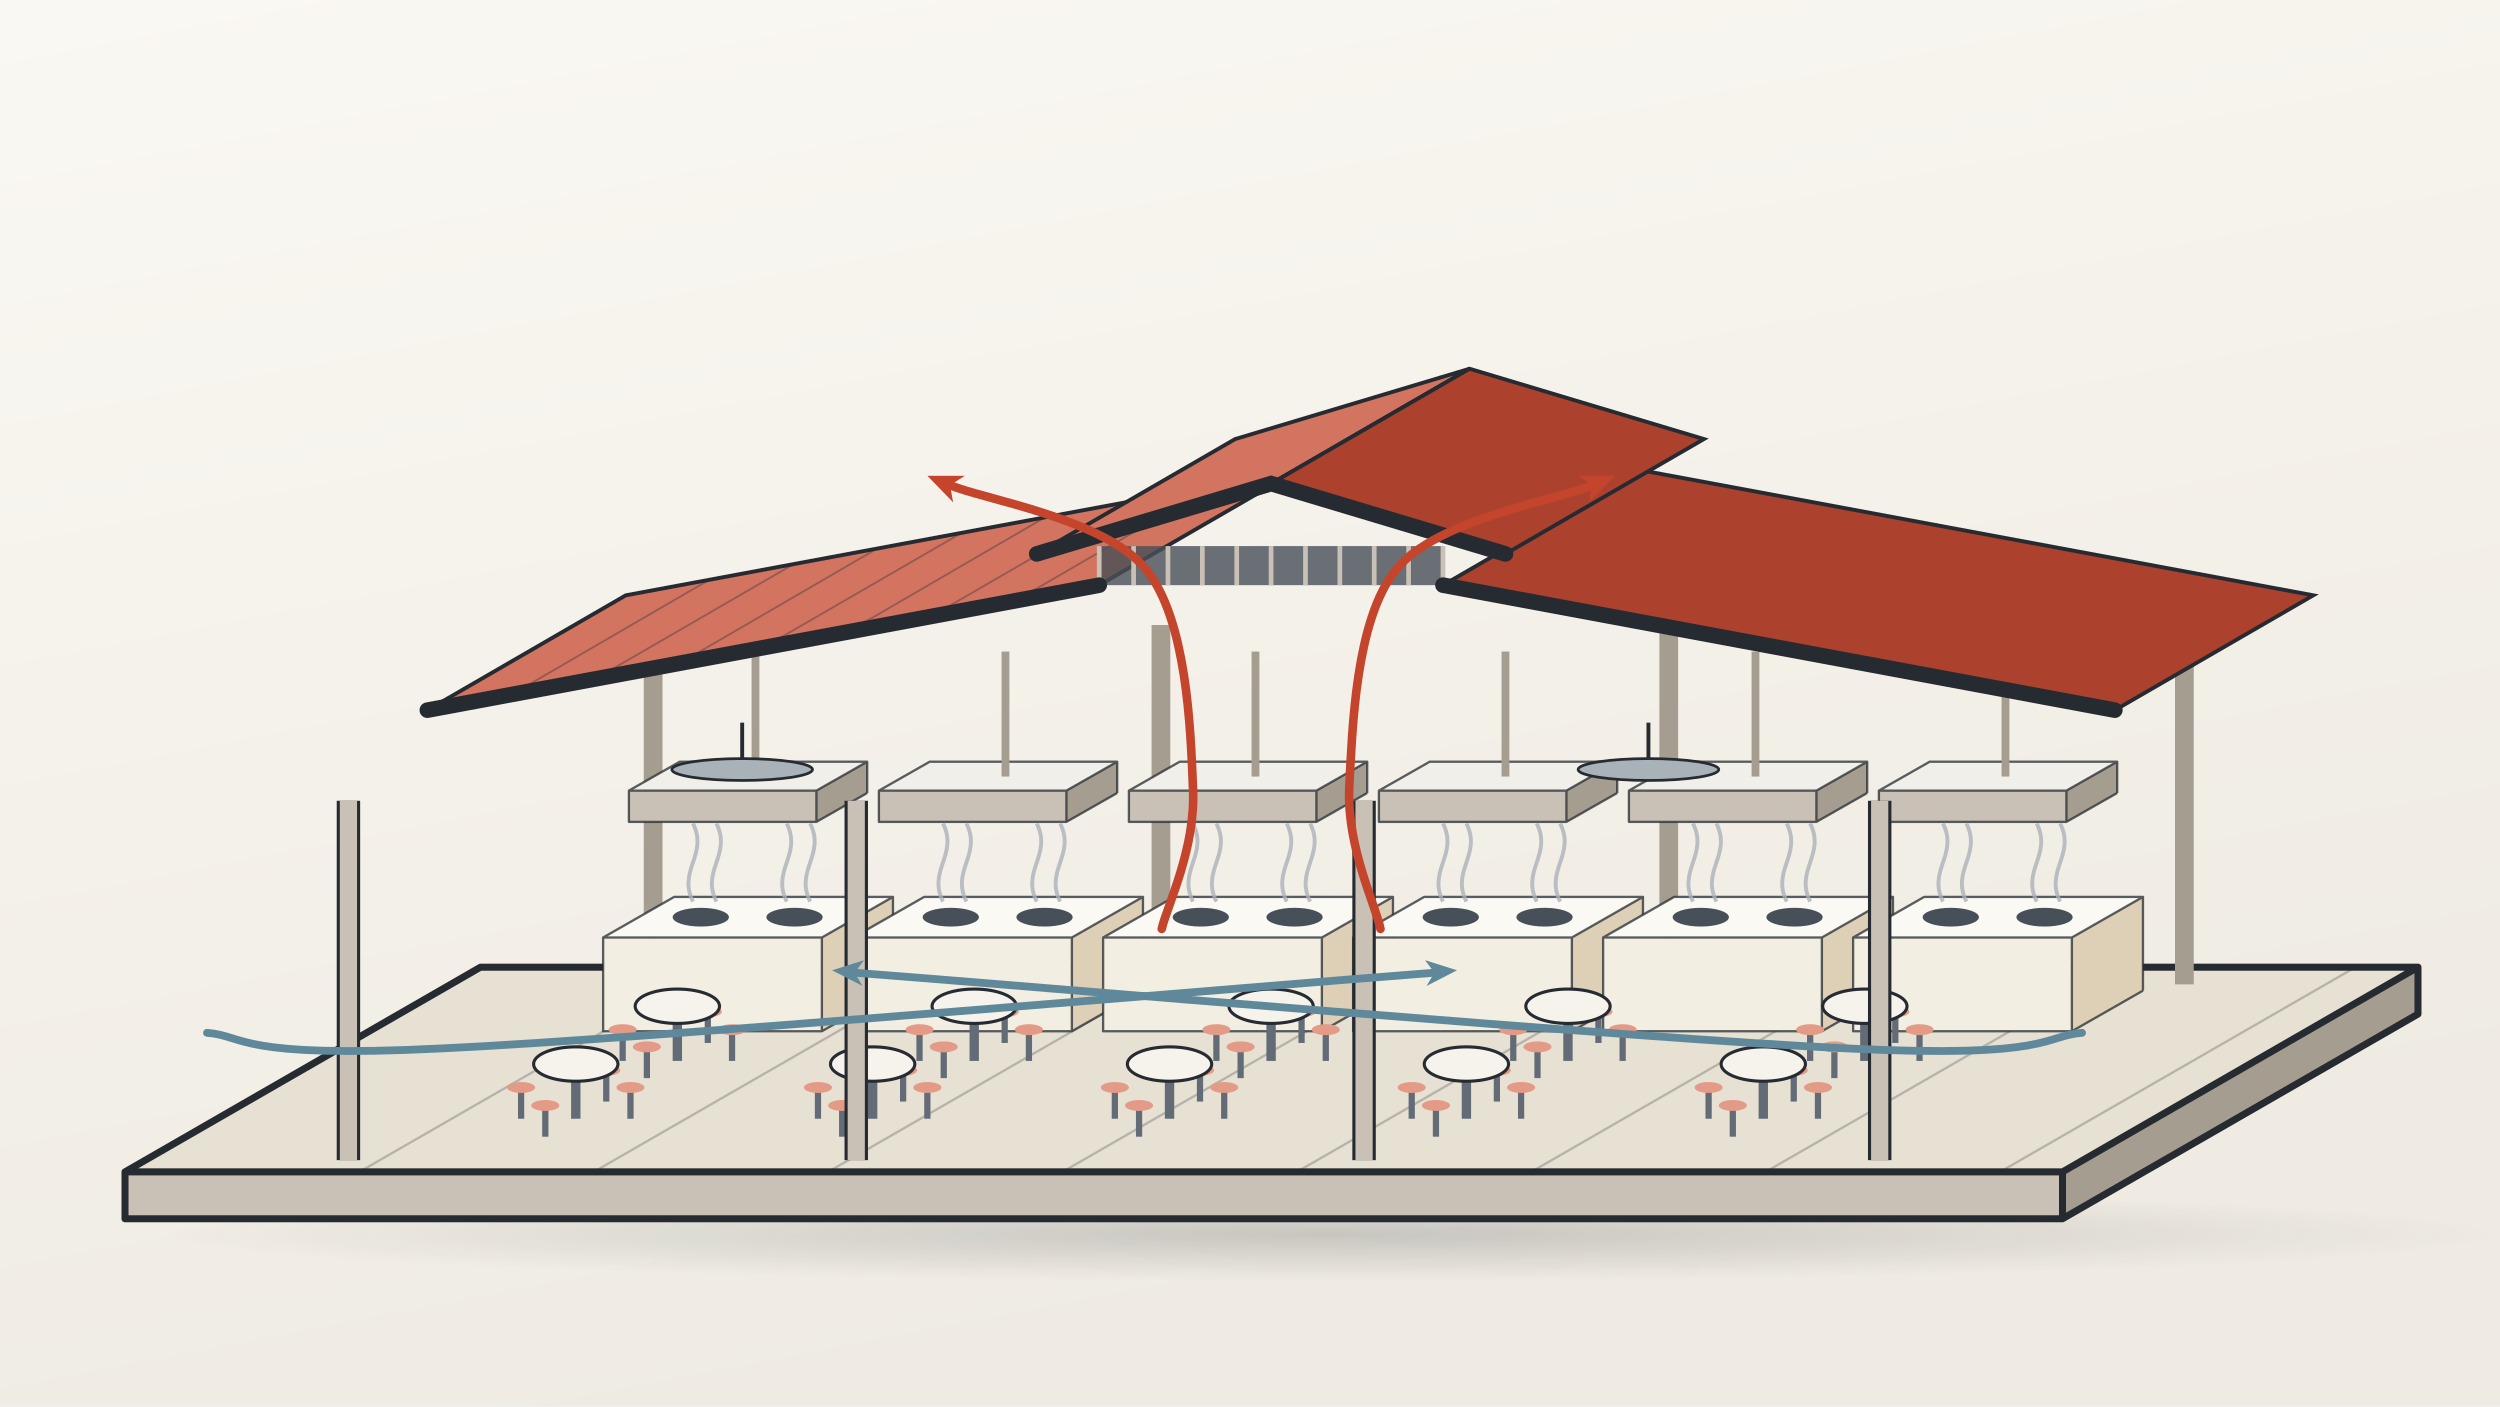
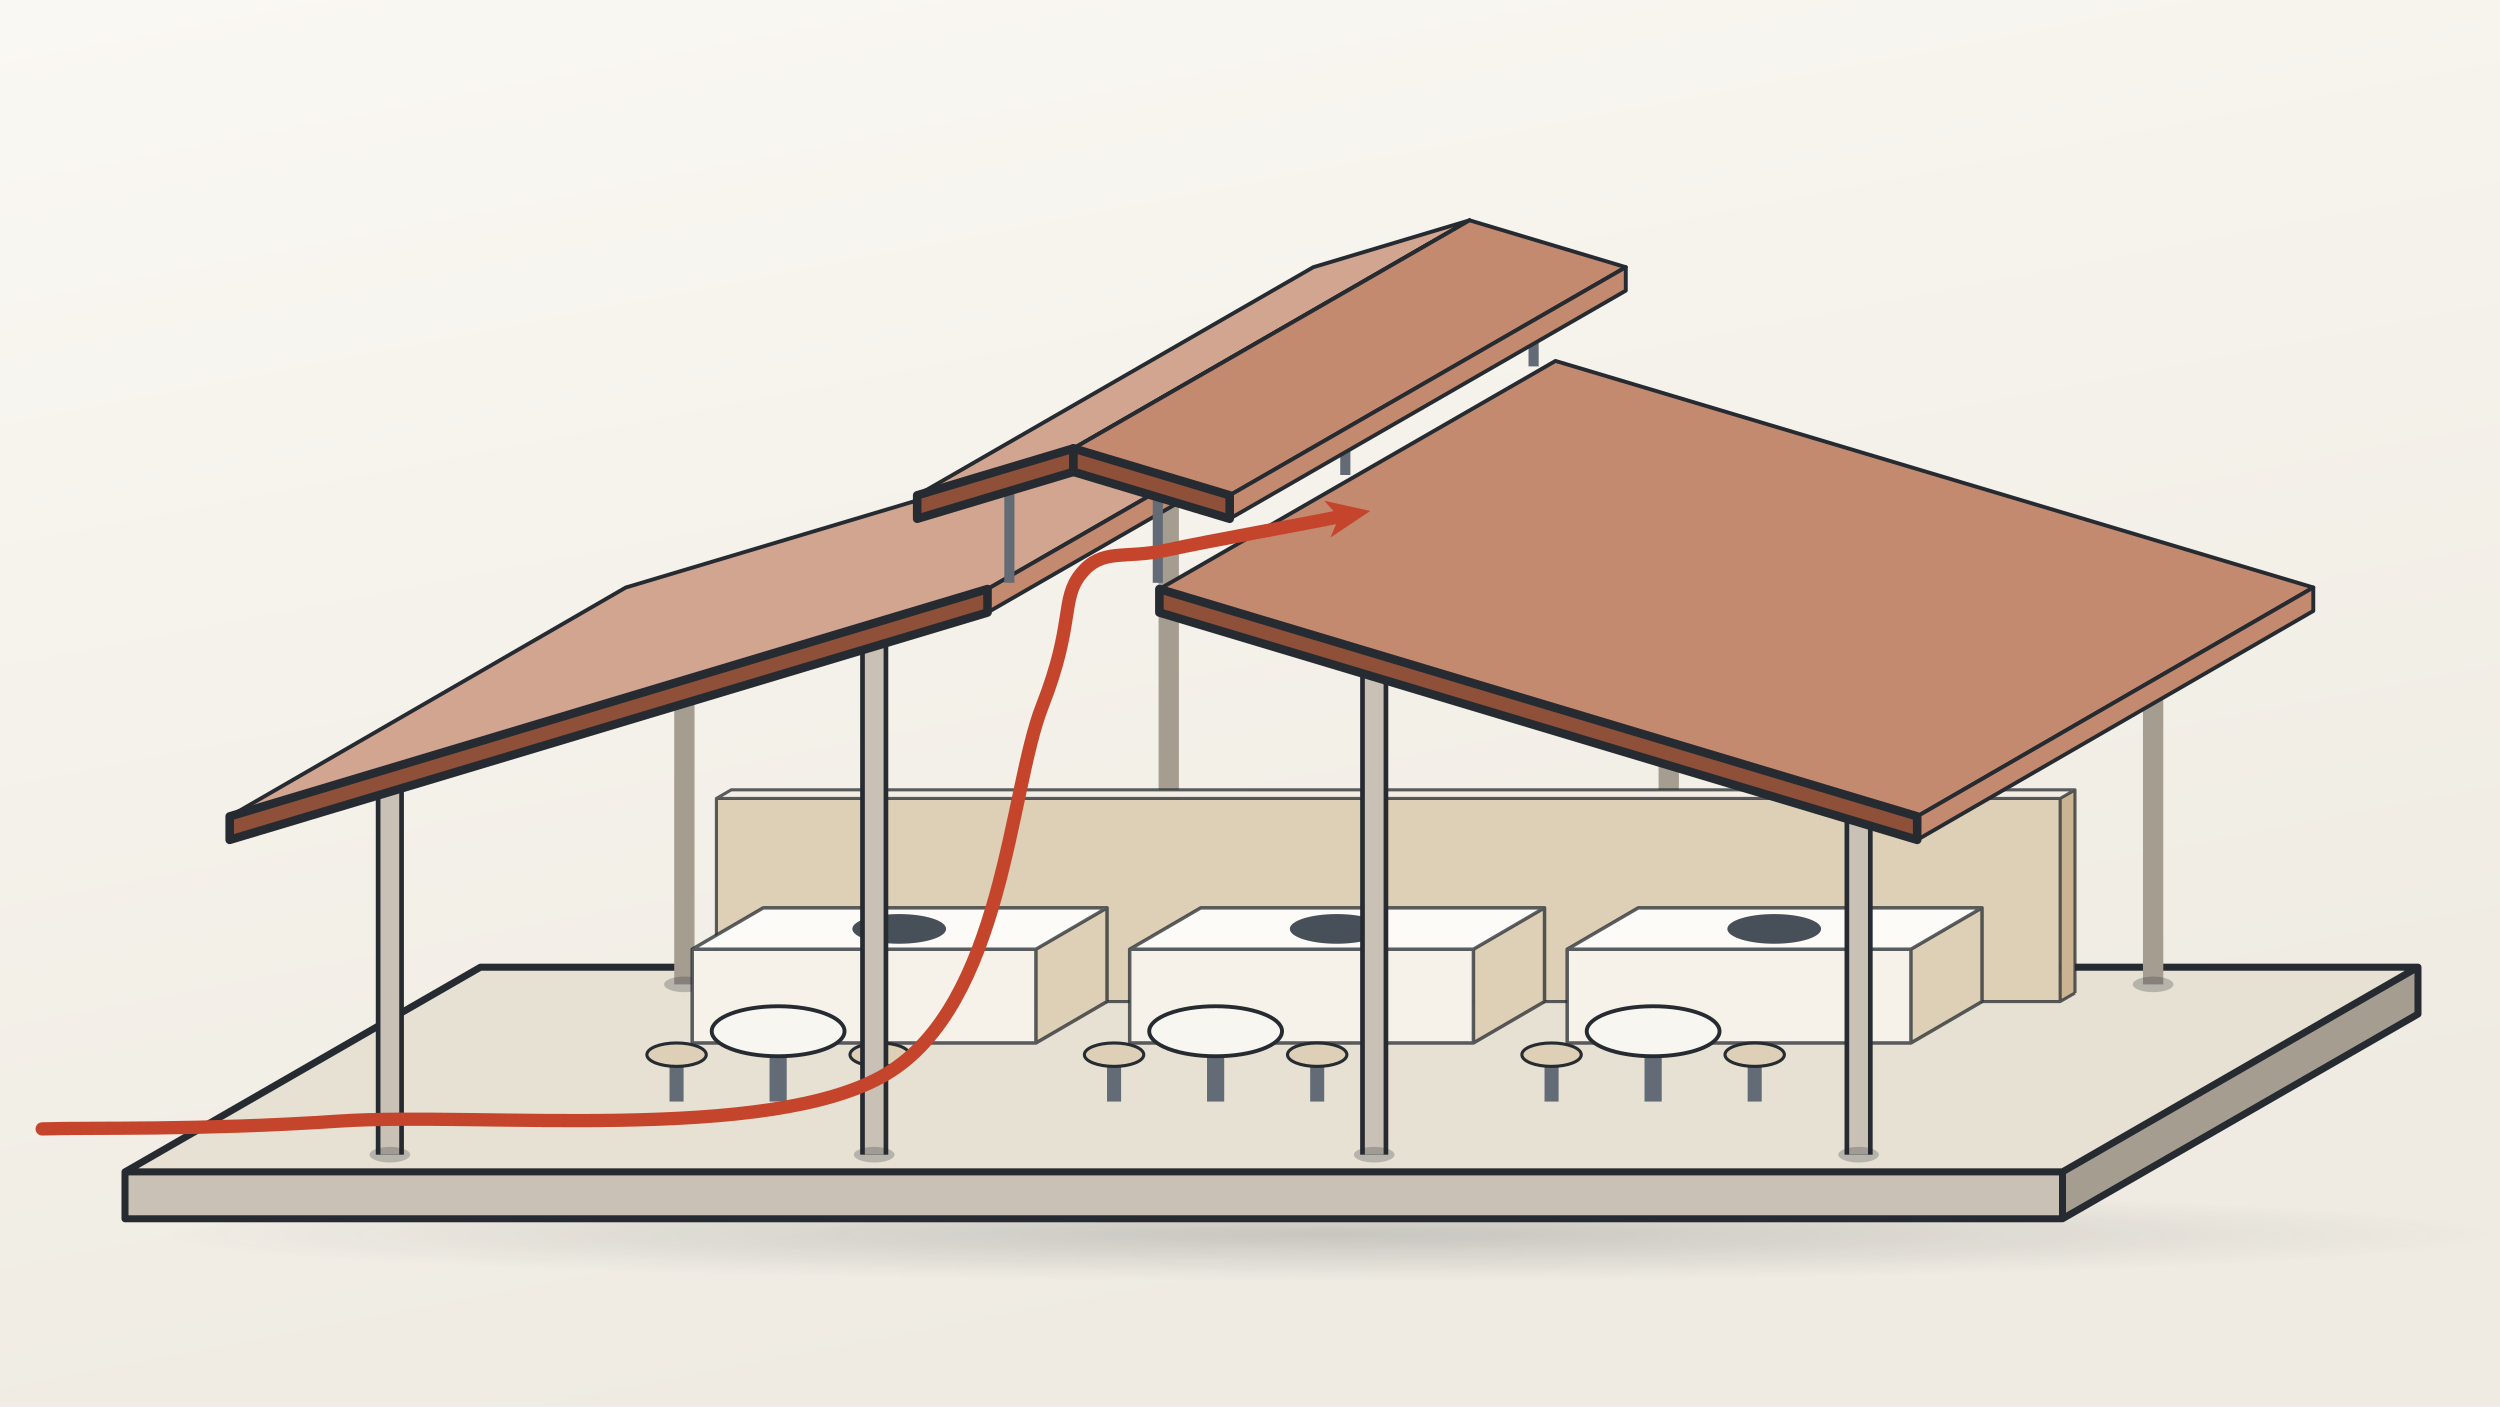
<svg xmlns="http://www.w3.org/2000/svg" viewBox="0 0 320 180">
  <style>.o{fill:none;stroke:#262b31;stroke-width:1.1;stroke-linejoin:round;stroke-linecap:round}.h{fill:none;stroke:#262b31;stroke-opacity:.5;stroke-width:0.55;stroke-linejoin:round;stroke-linecap:round}.hw{fill:none;stroke:#fff;stroke-opacity:.7;stroke-width:0.55;stroke-linejoin:round;stroke-linecap:round}.an{fill:none;stroke:#262b31;stroke-width:0.8;stroke-linecap:round;stroke-linejoin:round}.ah{fill:#262b31}</style>
  <defs>
    <radialGradient id="r1" cx="0.5" cy="0.5" r="0.5">
      <stop offset="0" stop-color="#262b31" stop-opacity="0.2" />
      <stop offset="1" stop-color="#262b31" stop-opacity="0" />
    </radialGradient>
    <linearGradient id="l2" x1="0" y1="0" x2="0.35" y2="1">
      <stop offset="0" stop-color="#faf8f3" />
      <stop offset="1" stop-color="#efebe2" />
    </linearGradient>
  </defs>
  <rect width="320" height="180" fill="url(#l2)" />
  <ellipse cx="170" cy="158" rx="150" ry="6" fill="url(#r1)" />
  <path d="M16 150l45.5-26.2 248 0-45.5 26.2Z" fill="#e7e1d4" />
  <path d="M16 150l248 0 0 6-248 0Z" fill="#c9c1b5" />
  <path d="M264 150l45.5-26.2 0 6-45.5 26.2Z" fill="#a69d91" />
  <path d="M16 150l248 0 0 6-248 0ZM16 150l45.5-26.2 248 0-45.5 26.2ZM309.5 123.8l0 6-45.5 26.2" class="o" style="stroke-width:0.9" />
-   <path d="M46 150l45.5-26.2M76 150l45.5-26.2M106 150l45.5-26.2M136 150l45.5-26.2M166 150l45.5-26.2M196 150l45.5-26.2M226 150l45.5-26.2M256 150l45.5-26.2" stroke="#262b31" stroke-width="0.3" stroke-opacity="0.25" />
-   <path d="M83.6 126l0-46" stroke="#a69d91" stroke-width="2.4" />
-   <path d="M148.6 126l0-46" stroke="#a69d91" stroke-width="2.4" />
-   <path d="M213.6 126l0-46" stroke="#a69d91" stroke-width="2.4" />
-   <path d="M279.6 126l0-46" stroke="#a69d91" stroke-width="2.4" />
-   <path d="M77.2 120l28 0 0 12-28 0Z" fill="#f3eee2" />
-   <path d="M77.2 120l9.1-5.2 28 0-9.1 5.2Z" fill="#fbf9f4" />
-   <path d="M105.2 120l9.1-5.2 0 12-9.1 5.2Z" fill="#ddd0b6" />
-   <path d="M77.2 120l28 0 0 12-28 0ZM77.2 120l9.1-5.2 28 0-9.1 5.2M114.3 126.8l-9.1 5.2M114.3 114.8l0 12" stroke="#262b31" stroke-width="0.3" stroke-opacity="0.75" fill="none" stroke-linejoin="round" />
-   <path d="M80.5 101.2l24 0 0 4-24 0Z" fill="#c9c1b5" />
-   <path d="M80.5 101.2l6.5-3.7 24 0-6.5 3.7Z" fill="#f1efe9" />
-   <path d="M104.5 101.2l6.5-3.7 0 4-6.5 3.7Z" fill="#a69d91" />
-   <path d="M80.5 101.2l24 0 0 4-24 0ZM80.5 101.2l6.5-3.7 24 0-6.5 3.7M111 101.5l-6.5 3.7M111 97.5l0 4" stroke="#262b31" stroke-width="0.3" stroke-opacity="0.75" fill="none" stroke-linejoin="round" />
-   <ellipse cx="89.7" cy="117.4" rx="3.6" ry="1.2" fill="#474f58" />
-   <path d="M88.7 115.4c-2-4 2-6 0-10M91.7 115.4c-2-4 2-6 0-10" stroke="#aab2b9" stroke-width="0.5" fill="none" stroke-opacity="0.8" />
-   <ellipse cx="101.7" cy="117.4" rx="3.6" ry="1.2" fill="#474f58" />
-   <path d="M100.7 115.4c-2-4 2-6 0-10M103.7 115.4c-2-4 2-6 0-10" stroke="#aab2b9" stroke-width="0.5" fill="none" stroke-opacity="0.8" />
-   <path d="M96.7 99.4l0-16" stroke="#a69d91" stroke-width="1" />
-   <path d="M109.2 120l28 0 0 12-28 0Z" fill="#f3eee2" />
-   <path d="M109.2 120l9.1-5.2 28 0-9.1 5.2Z" fill="#fbf9f4" />
-   <path d="M137.2 120l9.1-5.2 0 12-9.1 5.2Z" fill="#ddd0b6" />
-   <path d="M109.2 120l28 0 0 12-28 0ZM109.2 120l9.1-5.2 28 0-9.1 5.2M146.3 126.8l-9.1 5.2M146.3 114.8l0 12" stroke="#262b31" stroke-width="0.3" stroke-opacity="0.75" fill="none" stroke-linejoin="round" />
-   <path d="M112.5 101.2l24 0 0 4-24 0Z" fill="#c9c1b5" />
-   <path d="M112.5 101.2l6.5-3.7 24 0-6.5 3.7Z" fill="#f1efe9" />
-   <path d="M136.5 101.2l6.5-3.7 0 4-6.5 3.7Z" fill="#a69d91" />
-   <path d="M112.5 101.2l24 0 0 4-24 0ZM112.5 101.2l6.5-3.7 24 0-6.5 3.7M143 101.5l-6.5 3.7M143 97.5l0 4" stroke="#262b31" stroke-width="0.3" stroke-opacity="0.75" fill="none" stroke-linejoin="round" />
-   <ellipse cx="121.7" cy="117.4" rx="3.6" ry="1.2" fill="#474f58" />
-   <path d="M120.7 115.4c-2-4 2-6 0-10M123.7 115.4c-2-4 2-6 0-10" stroke="#aab2b9" stroke-width="0.5" fill="none" stroke-opacity="0.8" />
-   <ellipse cx="133.7" cy="117.4" rx="3.6" ry="1.2" fill="#474f58" />
-   <path d="M132.7 115.4c-2-4 2-6 0-10M135.7 115.4c-2-4 2-6 0-10" stroke="#aab2b9" stroke-width="0.5" fill="none" stroke-opacity="0.8" />
-   <path d="M128.7 99.4l0-16" stroke="#a69d91" stroke-width="1" />
-   <path d="M141.2 120l28 0 0 12-28 0Z" fill="#f3eee2" />
-   <path d="M141.2 120l9.1-5.2 28 0-9.1 5.2Z" fill="#fbf9f4" />
-   <path d="M169.2 120l9.1-5.2 0 12-9.1 5.2Z" fill="#ddd0b6" />
-   <path d="M141.2 120l28 0 0 12-28 0ZM141.2 120l9.1-5.2 28 0-9.1 5.2M178.3 126.8l-9.1 5.2M178.3 114.8l0 12" stroke="#262b31" stroke-width="0.3" stroke-opacity="0.75" fill="none" stroke-linejoin="round" />
-   <path d="M144.5 101.2l24 0 0 4-24 0Z" fill="#c9c1b5" />
-   <path d="M144.5 101.2l6.5-3.7 24 0-6.5 3.7Z" fill="#f1efe9" />
-   <path d="M168.5 101.2l6.5-3.7 0 4-6.5 3.7Z" fill="#a69d91" />
-   <path d="M144.5 101.2l24 0 0 4-24 0ZM144.5 101.2l6.5-3.7 24 0-6.5 3.7M175 101.5l-6.5 3.7M175 97.5l0 4" stroke="#262b31" stroke-width="0.3" stroke-opacity="0.75" fill="none" stroke-linejoin="round" />
-   <ellipse cx="153.7" cy="117.4" rx="3.6" ry="1.2" fill="#474f58" />
-   <path d="M152.7 115.4c-2-4 2-6 0-10M155.7 115.4c-2-4 2-6 0-10" stroke="#aab2b9" stroke-width="0.5" fill="none" stroke-opacity="0.8" />
-   <ellipse cx="165.7" cy="117.4" rx="3.6" ry="1.2" fill="#474f58" />
-   <path d="M164.7 115.4c-2-4 2-6 0-10M167.7 115.4c-2-4 2-6 0-10" stroke="#aab2b9" stroke-width="0.5" fill="none" stroke-opacity="0.8" />
-   <path d="M160.7 99.4l0-16" stroke="#a69d91" stroke-width="1" />
-   <path d="M173.2 120l28 0 0 12-28 0Z" fill="#f3eee2" />
-   <path d="M173.2 120l9.1-5.2 28 0-9.1 5.2Z" fill="#fbf9f4" />
-   <path d="M201.2 120l9.1-5.2 0 12-9.1 5.2Z" fill="#ddd0b6" />
-   <path d="M173.2 120l28 0 0 12-28 0ZM173.2 120l9.1-5.2 28 0-9.1 5.2M210.3 126.8l-9.1 5.2M210.3 114.8l0 12" stroke="#262b31" stroke-width="0.3" stroke-opacity="0.75" fill="none" stroke-linejoin="round" />
-   <path d="M176.5 101.2l24 0 0 4-24 0Z" fill="#c9c1b5" />
-   <path d="M176.5 101.2l6.5-3.7 24 0-6.5 3.7Z" fill="#f1efe9" />
-   <path d="M200.5 101.2l6.5-3.7 0 4-6.5 3.7Z" fill="#a69d91" />
-   <path d="M176.5 101.2l24 0 0 4-24 0ZM176.5 101.2l6.5-3.7 24 0-6.5 3.7M207 101.5l-6.5 3.7M207 97.5l0 4" stroke="#262b31" stroke-width="0.3" stroke-opacity="0.75" fill="none" stroke-linejoin="round" />
-   <ellipse cx="185.7" cy="117.4" rx="3.6" ry="1.2" fill="#474f58" />
-   <path d="M184.7 115.4c-2-4 2-6 0-10M187.7 115.4c-2-4 2-6 0-10" stroke="#aab2b9" stroke-width="0.5" fill="none" stroke-opacity="0.8" />
-   <ellipse cx="197.7" cy="117.4" rx="3.6" ry="1.2" fill="#474f58" />
-   <path d="M196.7 115.4c-2-4 2-6 0-10M199.7 115.4c-2-4 2-6 0-10" stroke="#aab2b9" stroke-width="0.5" fill="none" stroke-opacity="0.8" />
-   <path d="M192.7 99.4l0-16" stroke="#a69d91" stroke-width="1" />
-   <path d="M205.2 120l28 0 0 12-28 0Z" fill="#f3eee2" />
-   <path d="M205.2 120l9.1-5.2 28 0-9.1 5.2Z" fill="#fbf9f4" />
-   <path d="M233.2 120l9.1-5.2 0 12-9.1 5.2Z" fill="#ddd0b6" />
-   <path d="M205.2 120l28 0 0 12-28 0ZM205.2 120l9.1-5.2 28 0-9.1 5.2M242.3 126.8l-9.1 5.2M242.3 114.8l0 12" stroke="#262b31" stroke-width="0.3" stroke-opacity="0.75" fill="none" stroke-linejoin="round" />
-   <path d="M208.5 101.2l24 0 0 4-24 0Z" fill="#c9c1b5" />
-   <path d="M208.5 101.2l6.5-3.7 24 0-6.5 3.7Z" fill="#f1efe9" />
-   <path d="M232.5 101.2l6.5-3.7 0 4-6.5 3.7Z" fill="#a69d91" />
-   <path d="M208.5 101.2l24 0 0 4-24 0ZM208.5 101.2l6.5-3.7 24 0-6.5 3.7M239 101.5l-6.5 3.7M239 97.5l0 4" stroke="#262b31" stroke-width="0.3" stroke-opacity="0.75" fill="none" stroke-linejoin="round" />
-   <ellipse cx="217.7" cy="117.4" rx="3.6" ry="1.2" fill="#474f58" />
-   <path d="M216.7 115.4c-2-4 2-6 0-10M219.7 115.4c-2-4 2-6 0-10" stroke="#aab2b9" stroke-width="0.5" fill="none" stroke-opacity="0.8" />
-   <ellipse cx="229.7" cy="117.4" rx="3.6" ry="1.2" fill="#474f58" />
-   <path d="M228.7 115.4c-2-4 2-6 0-10M231.7 115.4c-2-4 2-6 0-10" stroke="#aab2b9" stroke-width="0.5" fill="none" stroke-opacity="0.8" />
-   <path d="M224.7 99.4l0-16" stroke="#a69d91" stroke-width="1" />
-   <path d="M237.2 120l28 0 0 12-28 0Z" fill="#f3eee2" />
-   <path d="M237.2 120l9.1-5.2 28 0-9.1 5.2Z" fill="#fbf9f4" />
-   <path d="M265.2 120l9.1-5.2 0 12-9.1 5.2Z" fill="#ddd0b6" />
-   <path d="M237.2 120l28 0 0 12-28 0ZM237.2 120l9.1-5.2 28 0-9.1 5.2M274.3 126.8l-9.1 5.2M274.3 114.8l0 12" stroke="#262b31" stroke-width="0.3" stroke-opacity="0.75" fill="none" stroke-linejoin="round" />
-   <path d="M240.5 101.2l24 0 0 4-24 0Z" fill="#c9c1b5" />
-   <path d="M240.5 101.2l6.5-3.7 24 0-6.5 3.7Z" fill="#f1efe9" />
-   <path d="M264.5 101.2l6.5-3.7 0 4-6.5 3.7Z" fill="#a69d91" />
-   <path d="M240.5 101.2l24 0 0 4-24 0ZM240.5 101.2l6.5-3.7 24 0-6.5 3.7M271 101.5l-6.5 3.7M271 97.5l0 4" stroke="#262b31" stroke-width="0.3" stroke-opacity="0.75" fill="none" stroke-linejoin="round" />
-   <ellipse cx="249.7" cy="117.4" rx="3.6" ry="1.2" fill="#474f58" />
-   <path d="M248.7 115.4c-2-4 2-6 0-10M251.7 115.4c-2-4 2-6 0-10" stroke="#aab2b9" stroke-width="0.5" fill="none" stroke-opacity="0.8" />
-   <ellipse cx="261.7" cy="117.4" rx="3.6" ry="1.2" fill="#474f58" />
-   <path d="M260.7 115.4c-2-4 2-6 0-10M263.7 115.4c-2-4 2-6 0-10" stroke="#aab2b9" stroke-width="0.5" fill="none" stroke-opacity="0.8" />
-   <path d="M256.7 99.4l0-16" stroke="#a69d91" stroke-width="1" />
-   <path d="M66.7 143.2v-4" stroke="#636c76" stroke-width="0.8" />
-   <ellipse cx="66.7" cy="139.2" rx="1.8" ry="0.7" fill="#e39a86" />
-   <path d="M80.7 143.2v-4" stroke="#636c76" stroke-width="0.8" />
-   <ellipse cx="80.7" cy="139.2" rx="1.8" ry="0.7" fill="#e39a86" />
-   <path d="M69.8 145.5v-4" stroke="#636c76" stroke-width="0.8" />
-   <ellipse cx="69.8" cy="141.5" rx="1.8" ry="0.7" fill="#e39a86" />
-   <path d="M77.6 141v-4" stroke="#636c76" stroke-width="0.8" />
-   <ellipse cx="77.6" cy="137" rx="1.8" ry="0.7" fill="#e39a86" />
-   <path d="M73.7 143.2v-7" stroke="#636c76" stroke-width="1.2" />
-   <ellipse cx="73.7" cy="136.2" rx="5.4" ry="2.2" fill="#f6f3ec" stroke="#262b31" stroke-width="0.4" />
-   <path d="M79.7 135.8v-4" stroke="#636c76" stroke-width="0.8" />
-   <ellipse cx="79.7" cy="131.8" rx="1.8" ry="0.7" fill="#e39a86" />
-   <path d="M93.7 135.8v-4" stroke="#636c76" stroke-width="0.8" />
-   <ellipse cx="93.7" cy="131.8" rx="1.8" ry="0.7" fill="#e39a86" />
-   <path d="M82.8 138v-4" stroke="#636c76" stroke-width="0.8" />
-   <ellipse cx="82.8" cy="134" rx="1.8" ry="0.7" fill="#e39a86" />
-   <path d="M90.6 133.5v-4" stroke="#636c76" stroke-width="0.8" />
-   <ellipse cx="90.6" cy="129.5" rx="1.8" ry="0.7" fill="#e39a86" />
-   <path d="M86.7 135.8v-7" stroke="#636c76" stroke-width="1.2" />
-   <ellipse cx="86.7" cy="128.8" rx="5.4" ry="2.2" fill="#f6f3ec" stroke="#262b31" stroke-width="0.4" />
-   <path d="M104.7 143.2v-4" stroke="#636c76" stroke-width="0.8" />
-   <ellipse cx="104.7" cy="139.2" rx="1.8" ry="0.7" fill="#e39a86" />
-   <path d="M118.7 143.2v-4" stroke="#636c76" stroke-width="0.8" />
-   <ellipse cx="118.7" cy="139.2" rx="1.8" ry="0.7" fill="#e39a86" />
-   <path d="M107.8 145.5v-4" stroke="#636c76" stroke-width="0.8" />
-   <ellipse cx="107.8" cy="141.5" rx="1.8" ry="0.7" fill="#e39a86" />
-   <path d="M115.6 141v-4" stroke="#636c76" stroke-width="0.8" />
-   <ellipse cx="115.6" cy="137" rx="1.8" ry="0.7" fill="#e39a86" />
-   <path d="M111.7 143.2v-7" stroke="#636c76" stroke-width="1.2" />
-   <ellipse cx="111.7" cy="136.2" rx="5.4" ry="2.2" fill="#f6f3ec" stroke="#262b31" stroke-width="0.4" />
-   <path d="M117.7 135.8v-4" stroke="#636c76" stroke-width="0.8" />
-   <ellipse cx="117.7" cy="131.8" rx="1.8" ry="0.7" fill="#e39a86" />
-   <path d="M131.7 135.8v-4" stroke="#636c76" stroke-width="0.8" />
-   <ellipse cx="131.7" cy="131.8" rx="1.8" ry="0.7" fill="#e39a86" />
-   <path d="M120.8 138v-4" stroke="#636c76" stroke-width="0.8" />
-   <ellipse cx="120.8" cy="134" rx="1.8" ry="0.7" fill="#e39a86" />
-   <path d="M128.6 133.5v-4" stroke="#636c76" stroke-width="0.8" />
-   <ellipse cx="128.6" cy="129.5" rx="1.8" ry="0.7" fill="#e39a86" />
-   <path d="M124.7 135.8v-7" stroke="#636c76" stroke-width="1.2" />
-   <ellipse cx="124.7" cy="128.8" rx="5.4" ry="2.2" fill="#f6f3ec" stroke="#262b31" stroke-width="0.4" />
-   <path d="M142.7 143.2v-4" stroke="#636c76" stroke-width="0.8" />
-   <ellipse cx="142.7" cy="139.2" rx="1.8" ry="0.7" fill="#e39a86" />
-   <path d="M156.7 143.2v-4" stroke="#636c76" stroke-width="0.8" />
-   <ellipse cx="156.7" cy="139.2" rx="1.8" ry="0.7" fill="#e39a86" />
-   <path d="M145.8 145.5v-4" stroke="#636c76" stroke-width="0.8" />
-   <ellipse cx="145.8" cy="141.5" rx="1.8" ry="0.7" fill="#e39a86" />
-   <path d="M153.6 141v-4" stroke="#636c76" stroke-width="0.8" />
-   <ellipse cx="153.6" cy="137" rx="1.8" ry="0.7" fill="#e39a86" />
-   <path d="M149.7 143.2v-7" stroke="#636c76" stroke-width="1.2" />
-   <ellipse cx="149.7" cy="136.2" rx="5.4" ry="2.2" fill="#f6f3ec" stroke="#262b31" stroke-width="0.4" />
-   <path d="M155.7 135.8v-4" stroke="#636c76" stroke-width="0.8" />
-   <ellipse cx="155.7" cy="131.8" rx="1.8" ry="0.7" fill="#e39a86" />
-   <path d="M169.7 135.8v-4" stroke="#636c76" stroke-width="0.8" />
-   <ellipse cx="169.7" cy="131.8" rx="1.8" ry="0.7" fill="#e39a86" />
-   <path d="M158.8 138v-4" stroke="#636c76" stroke-width="0.8" />
-   <ellipse cx="158.8" cy="134" rx="1.8" ry="0.7" fill="#e39a86" />
-   <path d="M166.6 133.5v-4" stroke="#636c76" stroke-width="0.8" />
-   <ellipse cx="166.6" cy="129.5" rx="1.8" ry="0.7" fill="#e39a86" />
-   <path d="M162.7 135.8v-7" stroke="#636c76" stroke-width="1.2" />
-   <ellipse cx="162.7" cy="128.8" rx="5.4" ry="2.2" fill="#f6f3ec" stroke="#262b31" stroke-width="0.4" />
-   <path d="M180.7 143.2v-4" stroke="#636c76" stroke-width="0.8" />
-   <ellipse cx="180.7" cy="139.2" rx="1.8" ry="0.7" fill="#e39a86" />
-   <path d="M194.7 143.2v-4" stroke="#636c76" stroke-width="0.8" />
-   <ellipse cx="194.7" cy="139.2" rx="1.8" ry="0.7" fill="#e39a86" />
-   <path d="M183.8 145.5v-4" stroke="#636c76" stroke-width="0.8" />
-   <ellipse cx="183.8" cy="141.5" rx="1.8" ry="0.7" fill="#e39a86" />
-   <path d="M191.6 141v-4" stroke="#636c76" stroke-width="0.8" />
-   <ellipse cx="191.6" cy="137" rx="1.8" ry="0.7" fill="#e39a86" />
-   <path d="M187.7 143.2v-7" stroke="#636c76" stroke-width="1.2" />
-   <ellipse cx="187.7" cy="136.2" rx="5.4" ry="2.2" fill="#f6f3ec" stroke="#262b31" stroke-width="0.4" />
-   <path d="M193.7 135.8v-4" stroke="#636c76" stroke-width="0.8" />
-   <ellipse cx="193.7" cy="131.8" rx="1.8" ry="0.7" fill="#e39a86" />
-   <path d="M207.7 135.8v-4" stroke="#636c76" stroke-width="0.8" />
-   <ellipse cx="207.7" cy="131.8" rx="1.8" ry="0.7" fill="#e39a86" />
-   <path d="M196.8 138v-4" stroke="#636c76" stroke-width="0.8" />
-   <ellipse cx="196.8" cy="134" rx="1.8" ry="0.7" fill="#e39a86" />
-   <path d="M204.6 133.5v-4" stroke="#636c76" stroke-width="0.8" />
-   <ellipse cx="204.6" cy="129.5" rx="1.8" ry="0.7" fill="#e39a86" />
-   <path d="M200.7 135.8v-7" stroke="#636c76" stroke-width="1.2" />
-   <ellipse cx="200.7" cy="128.8" rx="5.4" ry="2.2" fill="#f6f3ec" stroke="#262b31" stroke-width="0.4" />
-   <path d="M218.7 143.2v-4" stroke="#636c76" stroke-width="0.8" />
-   <ellipse cx="218.7" cy="139.2" rx="1.8" ry="0.7" fill="#e39a86" />
-   <path d="M232.7 143.2v-4" stroke="#636c76" stroke-width="0.8" />
-   <ellipse cx="232.7" cy="139.2" rx="1.8" ry="0.7" fill="#e39a86" />
-   <path d="M221.8 145.5v-4" stroke="#636c76" stroke-width="0.8" />
-   <ellipse cx="221.8" cy="141.5" rx="1.8" ry="0.7" fill="#e39a86" />
-   <path d="M229.6 141v-4" stroke="#636c76" stroke-width="0.8" />
-   <ellipse cx="229.6" cy="137" rx="1.8" ry="0.7" fill="#e39a86" />
-   <path d="M225.7 143.2v-7" stroke="#636c76" stroke-width="1.2" />
-   <ellipse cx="225.7" cy="136.2" rx="5.4" ry="2.2" fill="#f6f3ec" stroke="#262b31" stroke-width="0.4" />
-   <path d="M231.7 135.8v-4" stroke="#636c76" stroke-width="0.8" />
-   <ellipse cx="231.7" cy="131.8" rx="1.8" ry="0.7" fill="#e39a86" />
-   <path d="M245.7 135.8v-4" stroke="#636c76" stroke-width="0.8" />
-   <ellipse cx="245.7" cy="131.8" rx="1.8" ry="0.7" fill="#e39a86" />
-   <path d="M234.8 138v-4" stroke="#636c76" stroke-width="0.8" />
-   <ellipse cx="234.8" cy="134" rx="1.8" ry="0.7" fill="#e39a86" />
-   <path d="M242.6 133.5v-4" stroke="#636c76" stroke-width="0.8" />
-   <ellipse cx="242.6" cy="129.5" rx="1.8" ry="0.7" fill="#e39a86" />
-   <path d="M238.7 135.8v-7" stroke="#636c76" stroke-width="1.2" />
-   <ellipse cx="238.7" cy="128.8" rx="5.4" ry="2.2" fill="#f6f3ec" stroke="#262b31" stroke-width="0.4" />
-   <path d="M44.6 148.5l0-46" stroke="#262b31" stroke-width="3" />
-   <path d="M44.6 148.5l0-46" stroke="#c9c1b5" stroke-width="2.2" />
-   <path d="M109.6 148.5l0-46" stroke="#262b31" stroke-width="3" />
-   <path d="M109.6 148.5l0-46" stroke="#c9c1b5" stroke-width="2.2" />
-   <path d="M174.6 148.5l0-46" stroke="#262b31" stroke-width="3" />
-   <path d="M174.6 148.5l0-46" stroke="#c9c1b5" stroke-width="2.2" />
-   <path d="M240.6 148.5l0-46" stroke="#262b31" stroke-width="3" />
-   <path d="M240.6 148.5l0-46" stroke="#c9c1b5" stroke-width="2.2" />
-   <path d="M54.7 90.9l86-16 25.4-14.7-86 16Z" fill="#d37461" stroke="#262b31" stroke-width="0.5" />
-   <path d="M65.5 88.9l25.3-14.7M76.2 86.9l25.4-14.7M87 84.9l25.3-14.7M97.7 82.9l25.4-14.7M108.5 80.9l25.3-14.7M119.2 78.9l25.4-14.7M130 76.9l25.3-14.7" stroke="#262b31" stroke-width="0.25" stroke-opacity="0.35" />
-   <path d="M140.7 74.9l44 0 0-5-44 0Z" fill="#474f58" fill-opacity="0.8" />
-   <path d="M140.7 74.9l0-5M145.1 74.9l0-5M149.5 74.9l0-5M153.9 74.9l0-5M158.3 74.9l0-5M162.7 74.9l0-5M167.1 74.9l0-5M171.5 74.9l0-5M175.9 74.9l0-5M180.3 74.9l0-5M184.7 74.9l0-5" stroke="#c9c1b5" stroke-width="0.6" />
-   <path d="M184.7 74.9l86 16 25.4-14.7-86-16Z" fill="#ac412d" stroke="#262b31" stroke-width="0.5" />
-   <path d="M132.7 70.9l30-9 25.4-14.7-30 9Z" fill="#d37461" stroke="#262b31" stroke-width="0.5" />
-   <path d="M162.7 61.9l30 9 25.4-14.7-30-9Z" fill="#ac412d" stroke="#262b31" stroke-width="0.5" />
-   <path d="M54.7 90.9l86-16M184.7 74.9l86 16M132.7 70.9l30-9 30 9" stroke="#262b31" stroke-width="2" fill="none" stroke-linecap="round" />
-   <path d="M95 92.5v6" stroke="#262b31" stroke-width="0.5" />
-   <ellipse cx="95" cy="98.5" rx="9" ry="1.4" fill="#aab2b9" stroke="#262b31" stroke-width="0.35" />
-   <path d="M211 92.5v6" stroke="#262b31" stroke-width="0.5" />
-   <ellipse cx="211" cy="98.5" rx="9" ry="1.4" fill="#aab2b9" stroke="#262b31" stroke-width="0.35" />
-   <path d="M26.5 132.2c5 .4 3.8 3.3 30 2 26.2-1.2 106-8.1 127.2-9.7" fill="none" stroke="#5f899b" stroke-width="1" stroke-linecap="round" stroke-linejoin="round" />
-   <path d="M186.5 124.2l-3.9 2 1-1.7-1.2-1.6Z" fill="#5f899b" />
-   <path d="M266.5 132.2c-5 .4-3.8 3.3-30 2-26.2-1.2-106-8.1-127.2-9.7" fill="none" stroke="#5f899b" stroke-width="1" stroke-linecap="round" stroke-linejoin="round" />
-   <path d="M106.5 124.2l4.1-1.3-1.2 1.6 1 1.7Z" fill="#5f899b" />
-   <path d="M148.7 118.9c.7-3 4.4-10.4 4-18-.3-7.7-.8-21.6-6-28-5.2-6.5-20.9-9-25.1-10.8" fill="none" stroke="#c4452c" stroke-width="1.1" stroke-linecap="round" stroke-linejoin="round" />
-   <path d="M118.7 60.9l4.8 0-1.9 1.2 .4 2.2Z" fill="#c4452c" />
-   <path d="M176.7 118.9c-.6-3-4.3-10.4-4-18 .4-7.7 .8-21.6 6-28 5.2-6.5 21-9 25.2-10.8" fill="none" stroke="#c4452c" stroke-width="1.1" stroke-linecap="round" stroke-linejoin="round" />
-   <path d="M206.7 60.9l-3.3 3.4 .4-2.2-1.8-1.2Z" fill="#c4452c" />
+   <path d="M87.6 126l0-49.2" stroke="#a69d91" stroke-width="2.6" />
+   <ellipse cx="87.6" cy="126" rx="2.6" ry="1" fill="#262b31" fill-opacity="0.25" />
+   <path d="M149.6 126l0-67.8" stroke="#a69d91" stroke-width="2.6" />
+   <ellipse cx="149.6" cy="126" rx="2.6" ry="1" fill="#262b31" fill-opacity="0.25" />
+   <path d="M213.6 126l0-67.8" stroke="#a69d91" stroke-width="2.6" />
+   <ellipse cx="213.6" cy="126" rx="2.6" ry="1" fill="#262b31" fill-opacity="0.25" />
+   <path d="M275.6 126l0-49.2" stroke="#a69d91" stroke-width="2.6" />
+   <ellipse cx="275.6" cy="126" rx="2.6" ry="1" fill="#262b31" fill-opacity="0.25" />
+   <path d="M91.7 102.2l172 0 0 26-172 0Z" fill="#ddd0b6" />
+   <path d="M91.7 102.2l1.9-1.1 172 0-1.9 1.1Z" fill="#f3eee4" />
+   <path d="M263.7 102.2l1.9-1.1 0 26-1.9 1.1Z" fill="#cbb491" />
+   <path d="M91.7 102.2l172 0 0 26-172 0ZM91.7 102.2l1.9-1.1 172 0-1.9 1.1M265.6 127.1l-1.9 1.1M265.6 101.1l0 26" stroke="#262b31" stroke-width="0.4" stroke-opacity="0.75" fill="none" stroke-linejoin="round" />
+   <path d="M88.6 121.5l44 0 0 12-44 0Z" fill="#f6f2ea" />
+   <path d="M88.6 121.5l9.1-5.3 44 0-9.1 5.3Z" fill="#fdfbf7" />
+   <path d="M132.6 121.5l9.1-5.3 0 12-9.1 5.3Z" fill="#ddd0b6" />
+   <path d="M88.6 121.5l44 0 0 12-44 0ZM88.6 121.5l9.1-5.3 44 0-9.1 5.3M141.7 128.2l-9.1 5.3M141.7 116.2l0 12" stroke="#262b31" stroke-width="0.45" stroke-opacity="0.75" fill="none" stroke-linejoin="round" />
+   <ellipse cx="115.1" cy="118.9" rx="6" ry="1.9" fill="#474f58" />
+   <path d="M144.6 121.5l44 0 0 12-44 0Z" fill="#f6f2ea" />
+   <path d="M144.6 121.5l9.1-5.3 44 0-9.1 5.3Z" fill="#fdfbf7" />
+   <path d="M188.6 121.5l9.1-5.3 0 12-9.1 5.3Z" fill="#ddd0b6" />
+   <path d="M144.6 121.5l44 0 0 12-44 0ZM144.6 121.5l9.1-5.3 44 0-9.1 5.3M197.7 128.2l-9.1 5.3M197.7 116.2l0 12" stroke="#262b31" stroke-width="0.45" stroke-opacity="0.75" fill="none" stroke-linejoin="round" />
+   <ellipse cx="171.1" cy="118.9" rx="6" ry="1.9" fill="#474f58" />
+   <path d="M200.6 121.5l44 0 0 12-44 0Z" fill="#f6f2ea" />
+   <path d="M200.6 121.5l9.1-5.3 44 0-9.1 5.3Z" fill="#fdfbf7" />
+   <path d="M244.6 121.5l9.1-5.3 0 12-9.1 5.3Z" fill="#ddd0b6" />
+   <path d="M200.6 121.5l44 0 0 12-44 0ZM200.6 121.5l9.1-5.3 44 0-9.1 5.3M253.7 128.2l-9.1 5.3M253.7 116.2l0 12" stroke="#262b31" stroke-width="0.45" stroke-opacity="0.75" fill="none" stroke-linejoin="round" />
+   <ellipse cx="227.1" cy="118.9" rx="6" ry="1.9" fill="#474f58" />
+   <path d="M86.6 141v-6" stroke="#636c76" stroke-width="1.8" />
+   <ellipse cx="86.6" cy="135" rx="3.8" ry="1.5" fill="#ddd0b6" stroke="#262b31" stroke-width="0.4" />
+   <path d="M112.6 141v-6" stroke="#636c76" stroke-width="1.8" />
+   <ellipse cx="112.6" cy="135" rx="3.8" ry="1.5" fill="#ddd0b6" stroke="#262b31" stroke-width="0.4" />
+   <path d="M99.6 141v-9" stroke="#636c76" stroke-width="2.2" />
+   <ellipse cx="99.6" cy="132" rx="8.5" ry="3.2" fill="#f8f6f0" stroke="#262b31" stroke-width="0.5" />
+   <path d="M142.6 141v-6" stroke="#636c76" stroke-width="1.8" />
+   <ellipse cx="142.6" cy="135" rx="3.8" ry="1.5" fill="#ddd0b6" stroke="#262b31" stroke-width="0.4" />
+   <path d="M168.6 141v-6" stroke="#636c76" stroke-width="1.8" />
+   <ellipse cx="168.6" cy="135" rx="3.8" ry="1.5" fill="#ddd0b6" stroke="#262b31" stroke-width="0.4" />
+   <path d="M155.6 141v-9" stroke="#636c76" stroke-width="2.2" />
+   <ellipse cx="155.6" cy="132" rx="8.5" ry="3.2" fill="#f8f6f0" stroke="#262b31" stroke-width="0.5" />
+   <path d="M198.6 141v-6" stroke="#636c76" stroke-width="1.8" />
+   <ellipse cx="198.6" cy="135" rx="3.8" ry="1.5" fill="#ddd0b6" stroke="#262b31" stroke-width="0.4" />
+   <path d="M224.6 141v-6" stroke="#636c76" stroke-width="1.8" />
+   <ellipse cx="224.6" cy="135" rx="3.8" ry="1.5" fill="#ddd0b6" stroke="#262b31" stroke-width="0.4" />
+   <path d="M211.6 141v-9" stroke="#636c76" stroke-width="2.2" />
+   <ellipse cx="211.6" cy="132" rx="8.5" ry="3.2" fill="#f8f6f0" stroke="#262b31" stroke-width="0.5" />
+   <path d="M49.9 147.8l0-49.2" stroke="#262b31" stroke-width="3.6" />
+   <path d="M49.9 147.8l0-49.2" stroke="#c9c1b5" stroke-width="2.4" />
+   <ellipse cx="49.9" cy="147.8" rx="2.6" ry="1" fill="#262b31" fill-opacity="0.25" />
+   <path d="M111.9 147.8l0-67.8" stroke="#262b31" stroke-width="3.6" />
+   <path d="M111.9 147.8l0-67.8" stroke="#c9c1b5" stroke-width="2.4" />
+   <ellipse cx="111.9" cy="147.8" rx="2.6" ry="1" fill="#262b31" fill-opacity="0.25" />
+   <path d="M175.9 147.8l0-67.8" stroke="#262b31" stroke-width="3.6" />
+   <path d="M175.9 147.8l0-67.8" stroke="#c9c1b5" stroke-width="2.4" />
+   <ellipse cx="175.9" cy="147.8" rx="2.6" ry="1" fill="#262b31" fill-opacity="0.25" />
+   <path d="M237.9 147.8l0-49.2" stroke="#262b31" stroke-width="3.6" />
+   <path d="M237.9 147.8l0-49.2" stroke="#c9c1b5" stroke-width="2.4" />
+   <ellipse cx="237.9" cy="147.8" rx="2.6" ry="1" fill="#262b31" fill-opacity="0.25" />
+   <path d="M29.4 104.5l97-29.1 50.7-29.2-97 29Z" fill="#d1a58f" stroke="#262b31" stroke-width="0.5" stroke-linejoin="round" />
+   <path d="M126.4 78.4l50.7-29.2 0-3-50.7 29.2Z" fill="#c38a6f" stroke="#262b31" stroke-width="0.5" stroke-linejoin="round" />
+   <path d="M29.4 107.5l97-29.1 0-3-97 29.1Z" fill="#8f5039" stroke="#262b31" stroke-width="1.1" stroke-linejoin="round" />
+   <path d="M148.4 75.4l97 29.1 50.7-29.3-97-29Z" fill="#c38a6f" stroke="#262b31" stroke-width="0.5" stroke-linejoin="round" />
+   <path d="M245.4 107.5l50.7-29.3 0-3-50.7 29.3Z" fill="#c38a6f" stroke="#262b31" stroke-width="0.5" stroke-linejoin="round" />
+   <path d="M148.4 78.4l97 29.1 0-3-97-29.1Z" fill="#8f5039" stroke="#262b31" stroke-width="1.1" stroke-linejoin="round" />
+   <path d="M129.2 74.6l0-12.1" stroke="#636c76" stroke-width="1.3" />
+   <path d="M153.2 60.8l0-12.2" stroke="#636c76" stroke-width="1.3" />
+   <path d="M177.3 46.9l0-12.1" stroke="#636c76" stroke-width="1.3" />
+   <path d="M148.2 74.6l0-12.1" stroke="#636c76" stroke-width="1.3" />
+   <path d="M172.2 60.8l0-12.2" stroke="#636c76" stroke-width="1.3" />
+   <path d="M196.3 46.9l0-12.1" stroke="#636c76" stroke-width="1.3" />
+   <path d="M117.4 63.4l20-6 50.7-29.2-20 6Z" fill="#d1a58f" stroke="#262b31" stroke-width="0.5" stroke-linejoin="round" />
+   <path d="M137.4 60.4l50.7-29.2 0-3-50.7 29.2Z" fill="#c38a6f" stroke="#262b31" stroke-width="0.5" stroke-linejoin="round" />
+   <path d="M117.4 66.4l20-6 0-3-20 6Z" fill="#8f5039" stroke="#262b31" stroke-width="1.1" stroke-linejoin="round" />
+   <path d="M137.4 57.4l20 6 50.7-29.2-20-6Z" fill="#c38a6f" stroke="#262b31" stroke-width="0.5" stroke-linejoin="round" />
+   <path d="M157.4 66.4l50.7-29.2 0-3-50.7 29.2Z" fill="#c38a6f" stroke="#262b31" stroke-width="0.5" stroke-linejoin="round" />
+   <path d="M137.4 60.4l20 6 0-3-20-6Z" fill="#8f5039" stroke="#262b31" stroke-width="1.1" stroke-linejoin="round" />
+   <path d="M5.4 144.5c6.3-.2 20 .2 38-1 18-1.2 55 2.9 70-6 15-8.9 15.8-36.4 20-47.1 4.2-10.7 2.3-13.7 5-17 2.7-3.3 5.5-1.8 11-3 5.5-1.2 18.5-3.5 22.2-4.3" fill="none" stroke="#c4452c" stroke-width="1.7" stroke-linecap="round" stroke-linejoin="round" />
+   <path d="M175.4 65.4l-5.1 3.4 1.1-2.6-1.9-2.1Z" fill="#c4452c" />
</svg>
